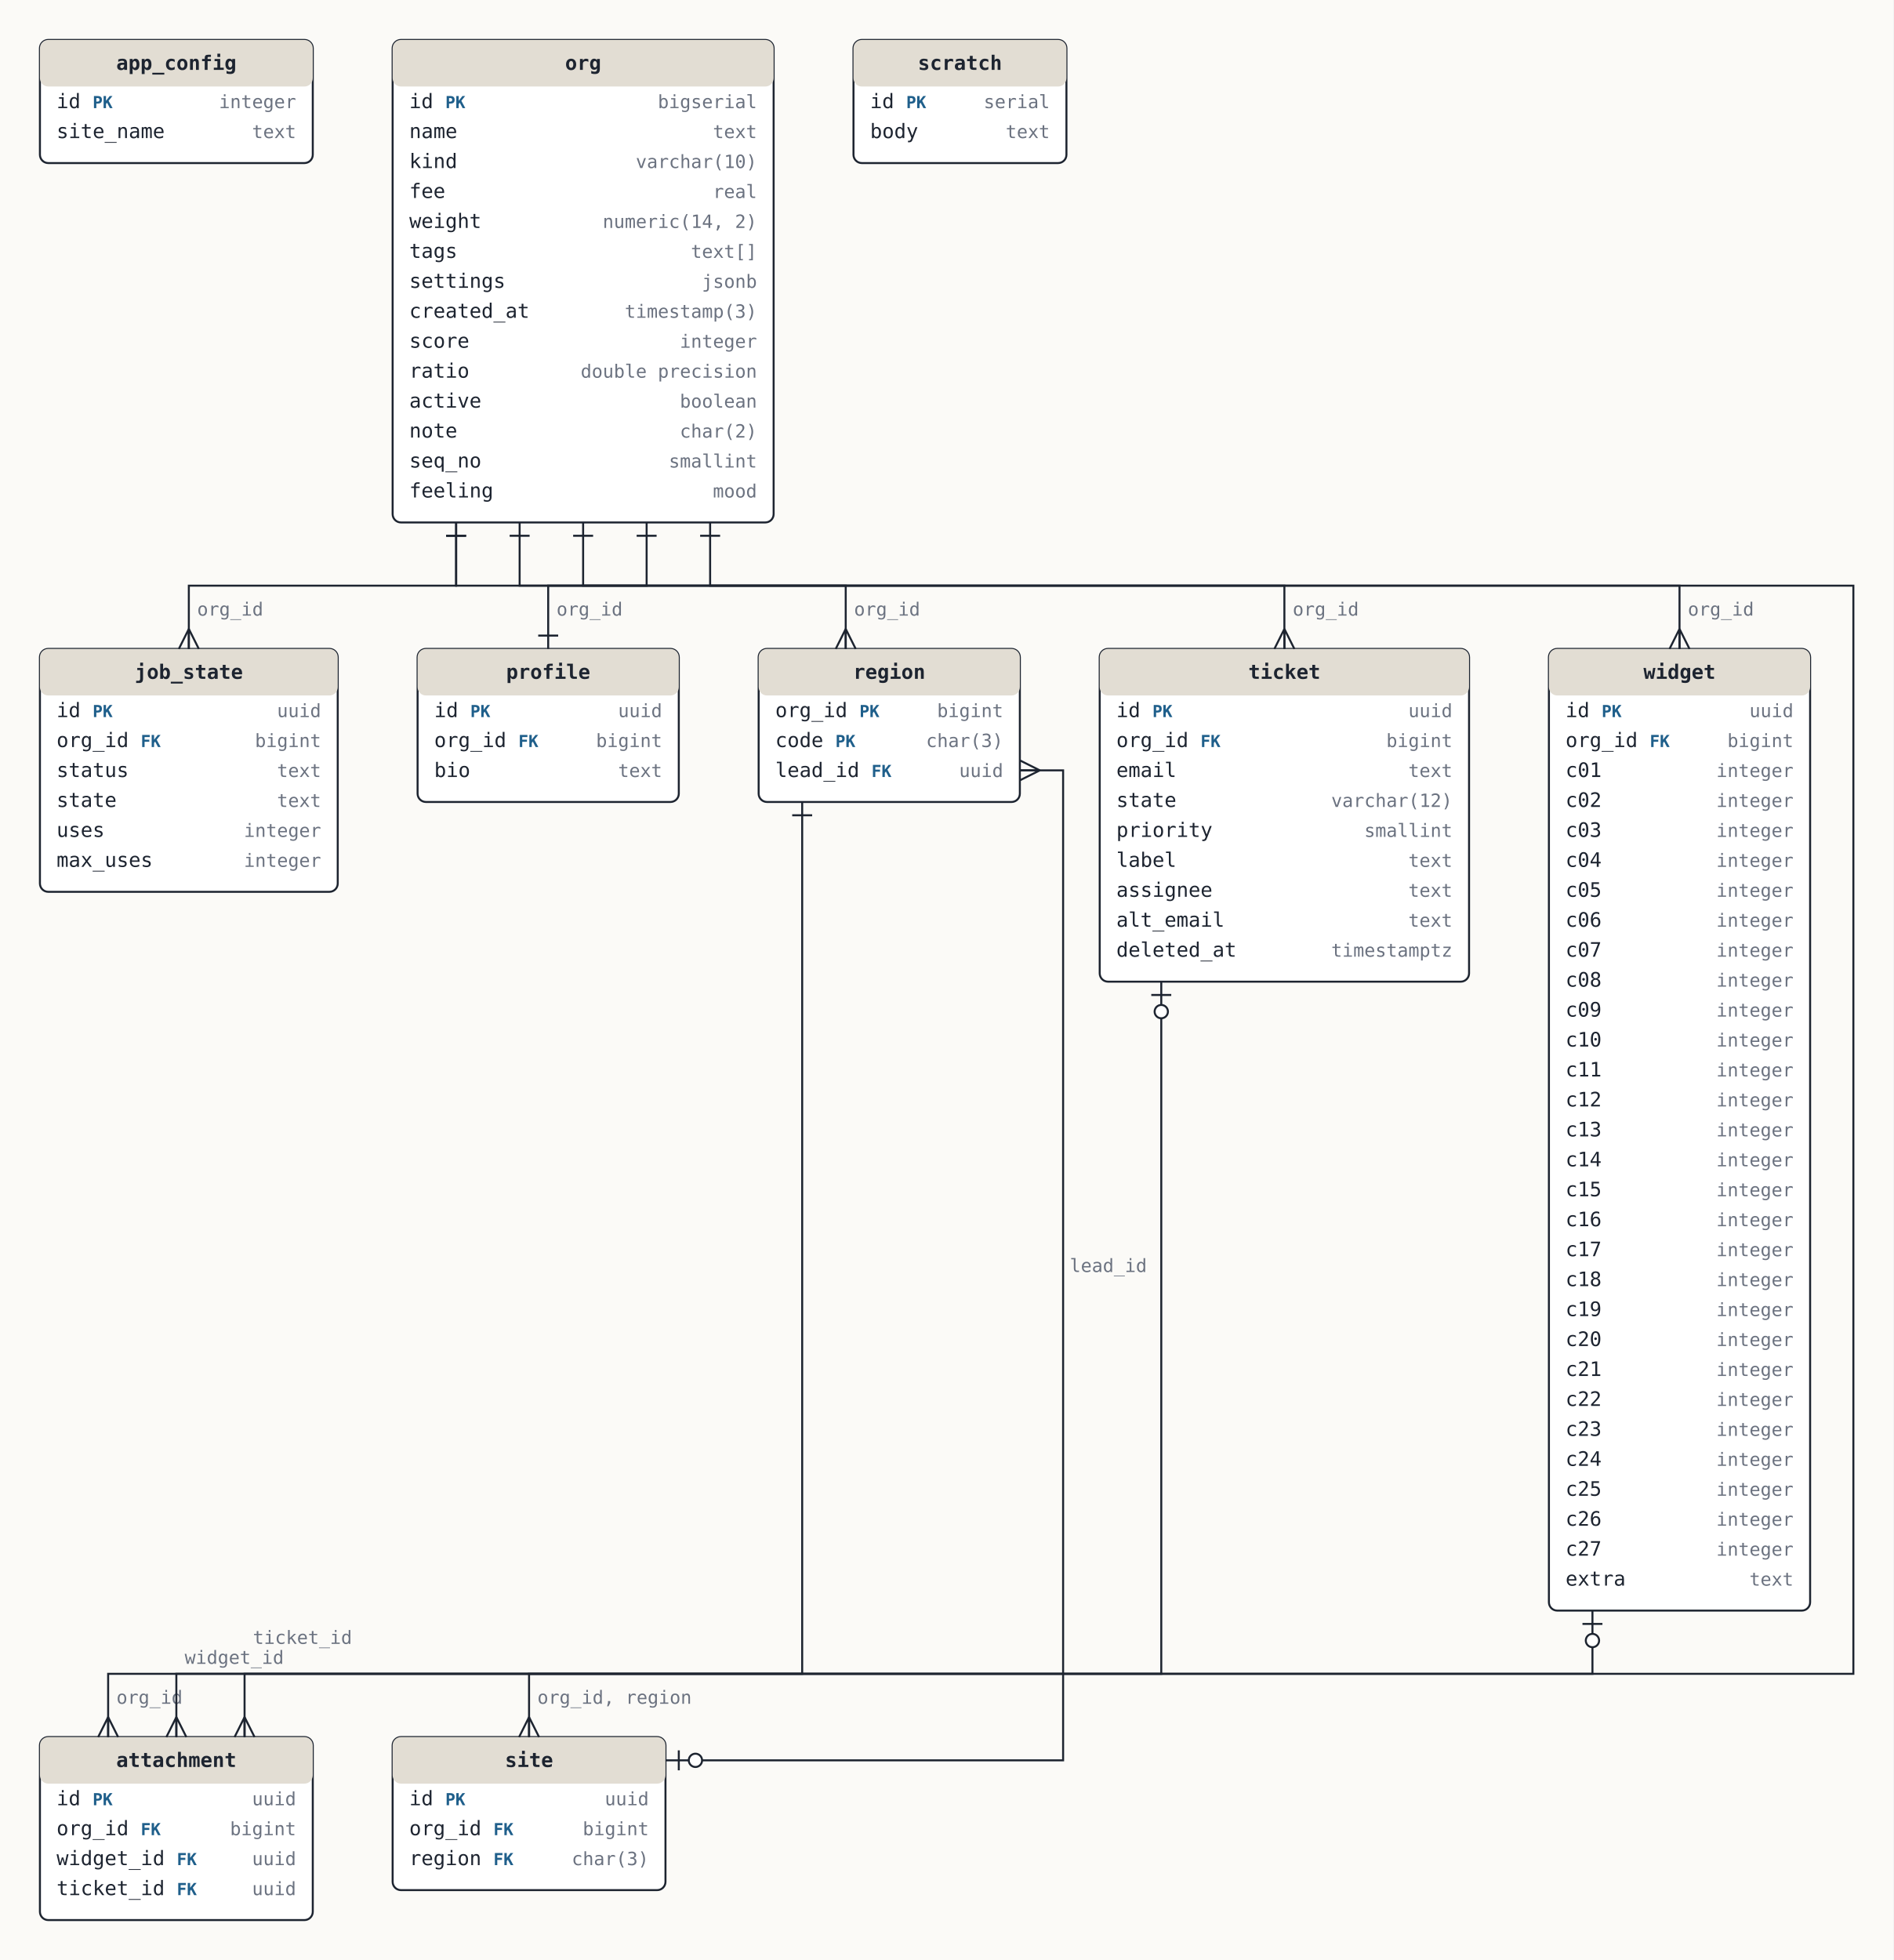
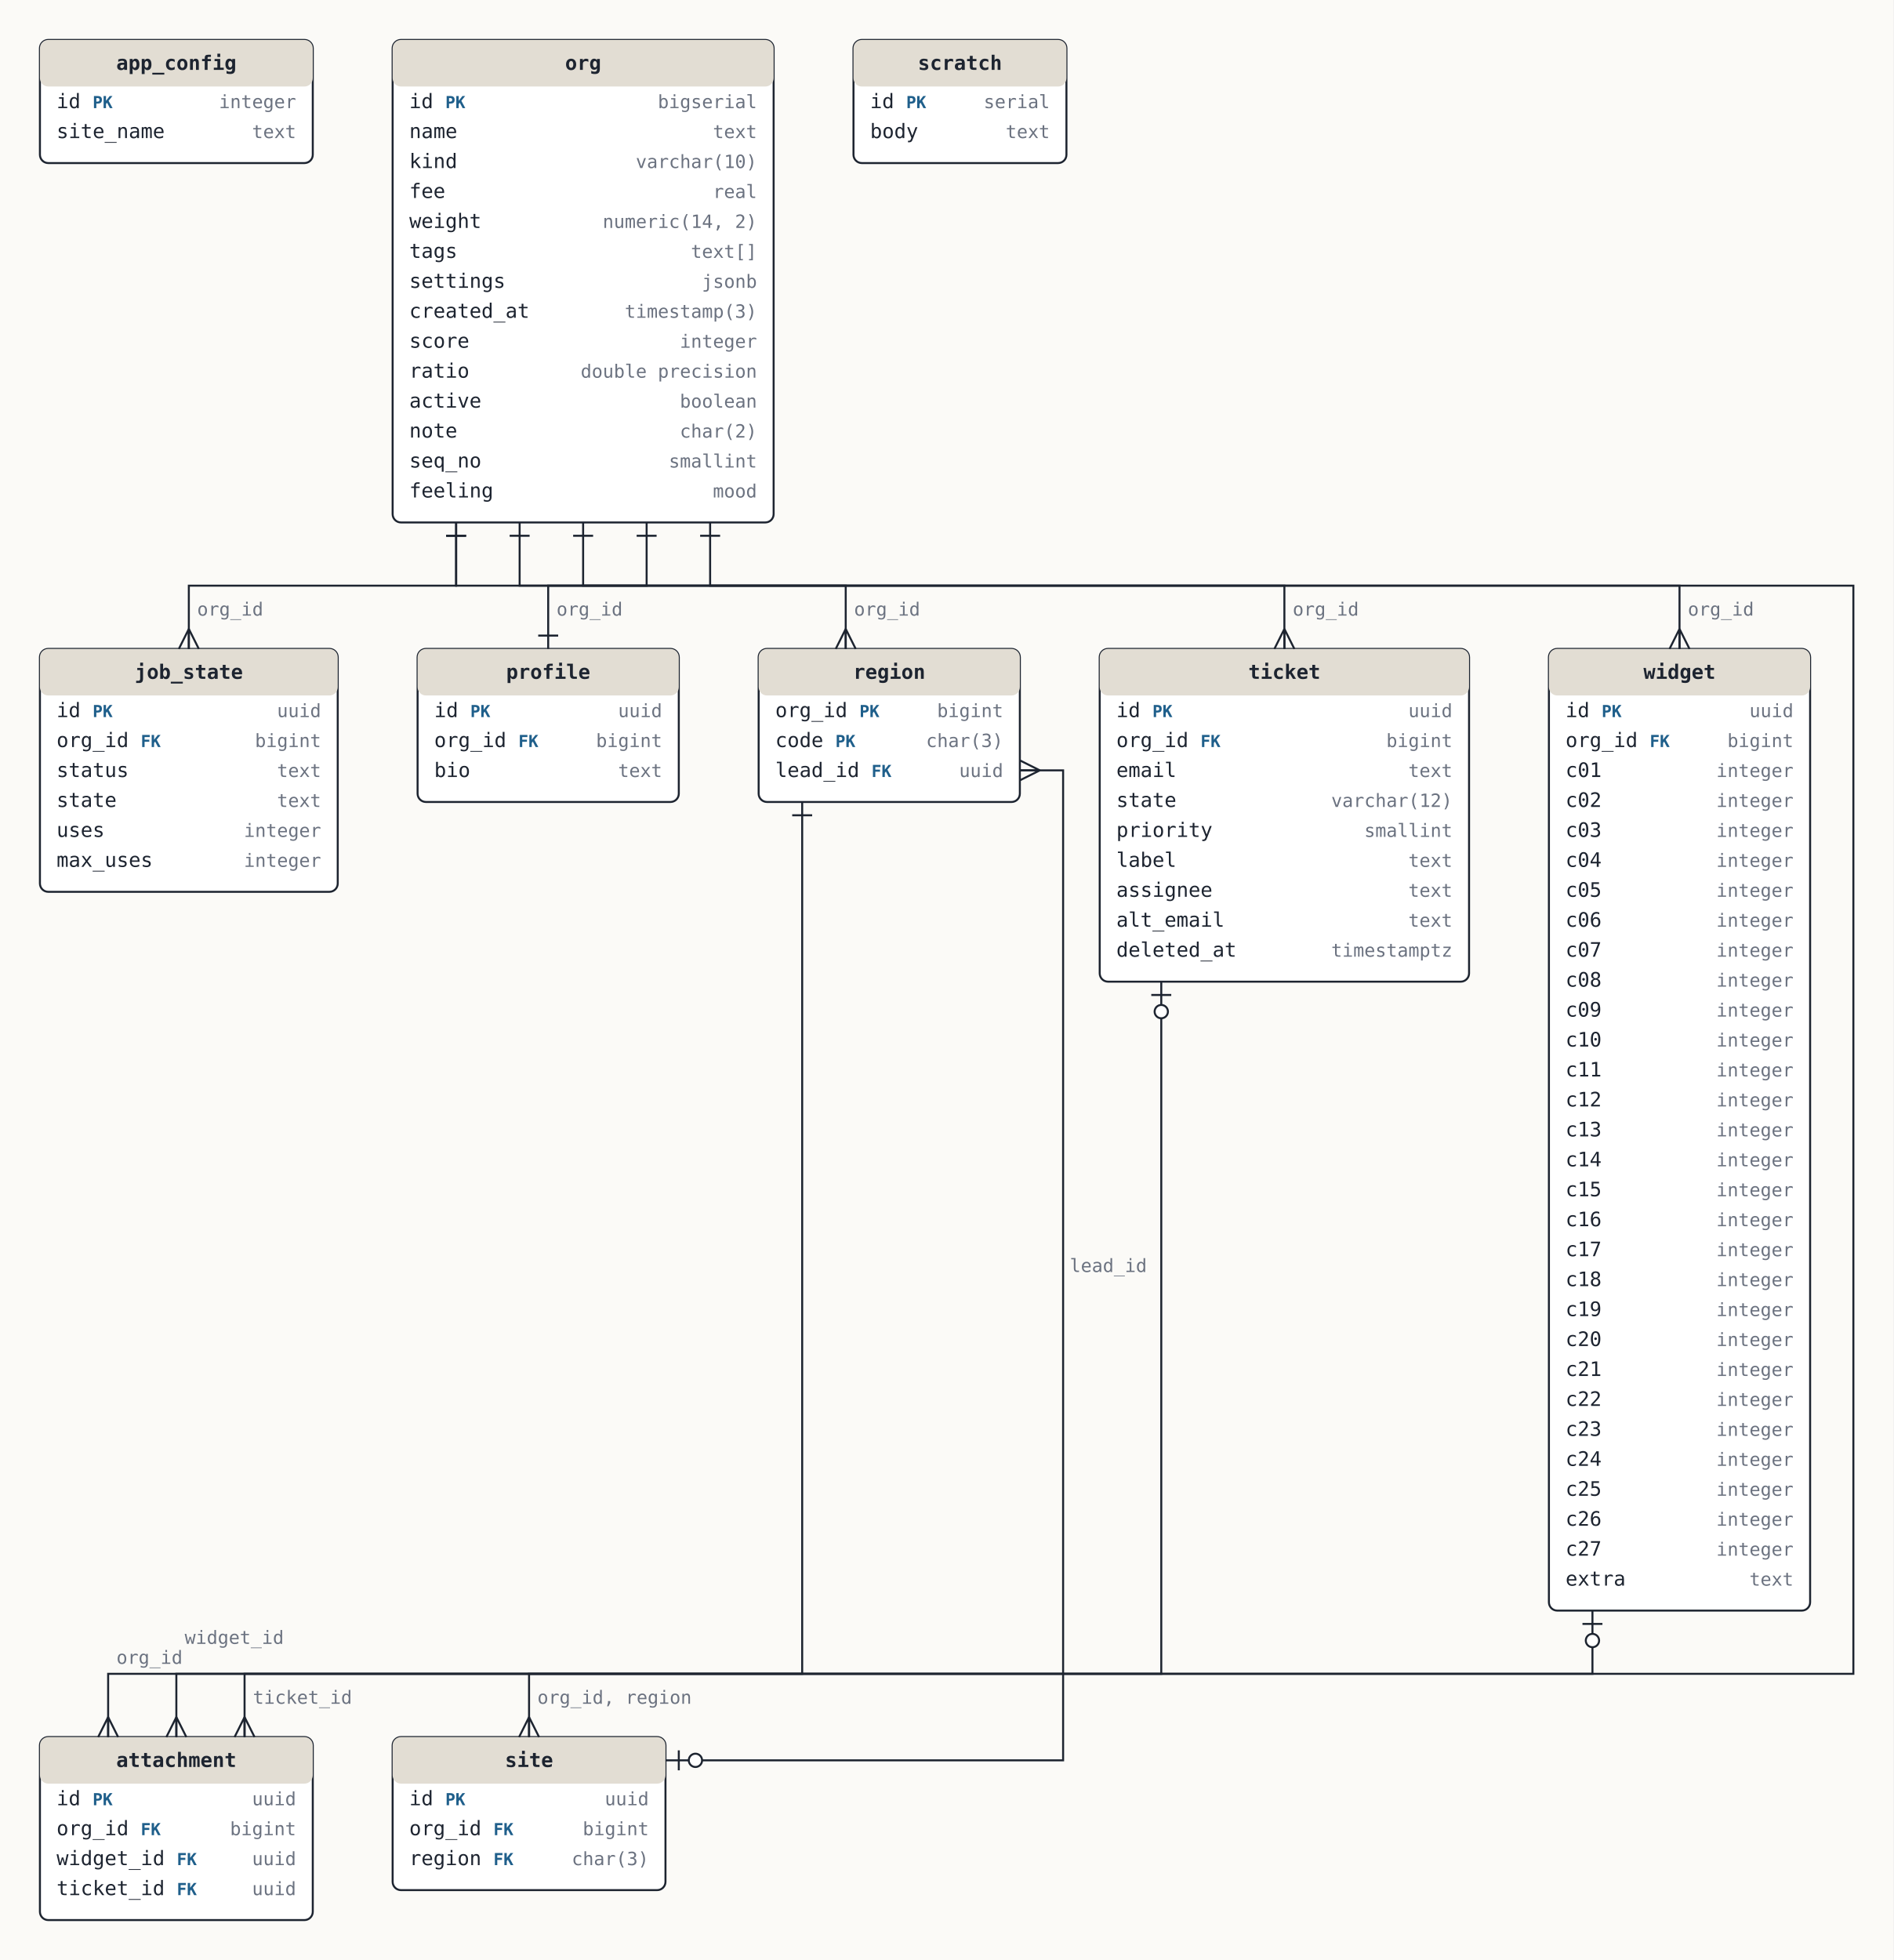
<svg xmlns="http://www.w3.org/2000/svg" class="erd" viewBox="0 0 1138 1178" width="1138" height="1178" role="img" aria-label="Entity-relationship diagram: org, widget, attachment, ticket, profile, region, site, scratch, job_state, app_config">
-   <style>svg{font:12px ui-monospace,SFMono-Regular,Menlo,Consolas,monospace}.bg{fill:#fbfaf7}.bx{fill:#ffffff;stroke:#1d2430;stroke-width:1.2}.hd{fill:#e2ddd3}.stub .bx{stroke:#6b7280;stroke-dasharray:4 3}.stub .hd{fill:none}.ttl{font-weight:700;fill:#1d2430}.col{fill:#1d2430}.typ,.lbl{fill:#6b7280;font-size:11px}.key{fill:#1f5f8b;font-weight:700;font-size:10px}.ln,.end path{fill:none;stroke:#1d2430;stroke-width:1.2}.end circle{fill:#ffffff;stroke:#1d2430;stroke-width:1.2}</style>
+   <style>svg{font:12px ui-monospace,SFMono-Regular,Menlo,Consolas,monospace}.bg{fill:#fbfaf7}.bx{fill:#ffffff;stroke:#1d2430;stroke-width:1.2}.hd{fill:#e2ddd3}.stub .bx{stroke:#6b7280;stroke-dasharray:4 3}.stub .hd{fill:none}.lbl{paint-order:stroke;stroke:#fbfaf7;stroke-width:3}.ttl{font-weight:700;fill:#1d2430}.col{fill:#1d2430}.typ,.lbl{fill:#6b7280;font-size:11px}.key{fill:#1f5f8b;font-weight:700;font-size:10px}.ln,.end path{fill:none;stroke:#1d2430;stroke-width:1.2}.end circle{fill:#ffffff;stroke:#1d2430;stroke-width:1.2}</style>
  <rect class="bg" width="1138" height="1178" />
  <g class="tbl" id="erd-org">
    <rect class="bx" x="236" y="24" width="229" height="290" rx="5" />
    <rect class="hd" x="236" y="24" width="229" height="28" rx="5" />
    <text class="ttl" x="350.5" y="42" text-anchor="middle">org</text>
    <text class="col" x="246" y="65">id <tspan class="key">PK</tspan>
    </text>
    <text class="typ" x="455" y="65" text-anchor="end">bigserial</text>
    <text class="col" x="246" y="83">name</text>
    <text class="typ" x="455" y="83" text-anchor="end">text</text>
    <text class="col" x="246" y="101">kind</text>
    <text class="typ" x="455" y="101" text-anchor="end">varchar(10)</text>
    <text class="col" x="246" y="119">fee</text>
    <text class="typ" x="455" y="119" text-anchor="end">real</text>
    <text class="col" x="246" y="137">weight</text>
    <text class="typ" x="455" y="137" text-anchor="end">numeric(14, 2)</text>
    <text class="col" x="246" y="155">tags</text>
    <text class="typ" x="455" y="155" text-anchor="end">text[]</text>
    <text class="col" x="246" y="173">settings</text>
    <text class="typ" x="455" y="173" text-anchor="end">jsonb</text>
    <text class="col" x="246" y="191">created_at</text>
    <text class="typ" x="455" y="191" text-anchor="end">timestamp(3)</text>
    <text class="col" x="246" y="209">score</text>
    <text class="typ" x="455" y="209" text-anchor="end">integer</text>
    <text class="col" x="246" y="227">ratio</text>
    <text class="typ" x="455" y="227" text-anchor="end">double precision</text>
    <text class="col" x="246" y="245">active</text>
    <text class="typ" x="455" y="245" text-anchor="end">boolean</text>
    <text class="col" x="246" y="263">note</text>
    <text class="typ" x="455" y="263" text-anchor="end">char(2)</text>
    <text class="col" x="246" y="281">seq_no</text>
    <text class="typ" x="455" y="281" text-anchor="end">smallint</text>
    <text class="col" x="246" y="299">feeling</text>
    <text class="typ" x="455" y="299" text-anchor="end">mood</text>
  </g>
  <g class="tbl" id="erd-widget">
    <rect class="bx" x="931" y="390" width="157" height="578" rx="5" />
    <rect class="hd" x="931" y="390" width="157" height="28" rx="5" />
    <text class="ttl" x="1009.5" y="408" text-anchor="middle">widget</text>
    <text class="col" x="941" y="431">id <tspan class="key">PK</tspan>
    </text>
    <text class="typ" x="1078" y="431" text-anchor="end">uuid</text>
    <text class="col" x="941" y="449">org_id <tspan class="key">FK</tspan>
    </text>
    <text class="typ" x="1078" y="449" text-anchor="end">bigint</text>
    <text class="col" x="941" y="467">c01</text>
    <text class="typ" x="1078" y="467" text-anchor="end">integer</text>
    <text class="col" x="941" y="485">c02</text>
    <text class="typ" x="1078" y="485" text-anchor="end">integer</text>
    <text class="col" x="941" y="503">c03</text>
    <text class="typ" x="1078" y="503" text-anchor="end">integer</text>
    <text class="col" x="941" y="521">c04</text>
    <text class="typ" x="1078" y="521" text-anchor="end">integer</text>
    <text class="col" x="941" y="539">c05</text>
    <text class="typ" x="1078" y="539" text-anchor="end">integer</text>
    <text class="col" x="941" y="557">c06</text>
    <text class="typ" x="1078" y="557" text-anchor="end">integer</text>
    <text class="col" x="941" y="575">c07</text>
    <text class="typ" x="1078" y="575" text-anchor="end">integer</text>
    <text class="col" x="941" y="593">c08</text>
    <text class="typ" x="1078" y="593" text-anchor="end">integer</text>
    <text class="col" x="941" y="611">c09</text>
    <text class="typ" x="1078" y="611" text-anchor="end">integer</text>
    <text class="col" x="941" y="629">c10</text>
    <text class="typ" x="1078" y="629" text-anchor="end">integer</text>
    <text class="col" x="941" y="647">c11</text>
    <text class="typ" x="1078" y="647" text-anchor="end">integer</text>
    <text class="col" x="941" y="665">c12</text>
    <text class="typ" x="1078" y="665" text-anchor="end">integer</text>
    <text class="col" x="941" y="683">c13</text>
    <text class="typ" x="1078" y="683" text-anchor="end">integer</text>
    <text class="col" x="941" y="701">c14</text>
    <text class="typ" x="1078" y="701" text-anchor="end">integer</text>
    <text class="col" x="941" y="719">c15</text>
    <text class="typ" x="1078" y="719" text-anchor="end">integer</text>
    <text class="col" x="941" y="737">c16</text>
    <text class="typ" x="1078" y="737" text-anchor="end">integer</text>
    <text class="col" x="941" y="755">c17</text>
    <text class="typ" x="1078" y="755" text-anchor="end">integer</text>
    <text class="col" x="941" y="773">c18</text>
    <text class="typ" x="1078" y="773" text-anchor="end">integer</text>
    <text class="col" x="941" y="791">c19</text>
    <text class="typ" x="1078" y="791" text-anchor="end">integer</text>
    <text class="col" x="941" y="809">c20</text>
    <text class="typ" x="1078" y="809" text-anchor="end">integer</text>
    <text class="col" x="941" y="827">c21</text>
    <text class="typ" x="1078" y="827" text-anchor="end">integer</text>
    <text class="col" x="941" y="845">c22</text>
    <text class="typ" x="1078" y="845" text-anchor="end">integer</text>
    <text class="col" x="941" y="863">c23</text>
    <text class="typ" x="1078" y="863" text-anchor="end">integer</text>
    <text class="col" x="941" y="881">c24</text>
    <text class="typ" x="1078" y="881" text-anchor="end">integer</text>
    <text class="col" x="941" y="899">c25</text>
    <text class="typ" x="1078" y="899" text-anchor="end">integer</text>
    <text class="col" x="941" y="917">c26</text>
    <text class="typ" x="1078" y="917" text-anchor="end">integer</text>
    <text class="col" x="941" y="935">c27</text>
    <text class="typ" x="1078" y="935" text-anchor="end">integer</text>
    <text class="col" x="941" y="953">extra</text>
    <text class="typ" x="1078" y="953" text-anchor="end">text</text>
  </g>
  <g class="tbl" id="erd-attachment">
    <rect class="bx" x="24" y="1044" width="164" height="110" rx="5" />
    <rect class="hd" x="24" y="1044" width="164" height="28" rx="5" />
    <text class="ttl" x="106" y="1062" text-anchor="middle">attachment</text>
    <text class="col" x="34" y="1085">id <tspan class="key">PK</tspan>
    </text>
    <text class="typ" x="178" y="1085" text-anchor="end">uuid</text>
    <text class="col" x="34" y="1103">org_id <tspan class="key">FK</tspan>
    </text>
    <text class="typ" x="178" y="1103" text-anchor="end">bigint</text>
    <text class="col" x="34" y="1121">widget_id <tspan class="key">FK</tspan>
    </text>
    <text class="typ" x="178" y="1121" text-anchor="end">uuid</text>
    <text class="col" x="34" y="1139">ticket_id <tspan class="key">FK</tspan>
    </text>
    <text class="typ" x="178" y="1139" text-anchor="end">uuid</text>
  </g>
  <g class="tbl" id="erd-ticket">
    <rect class="bx" x="661" y="390" width="222" height="200" rx="5" />
    <rect class="hd" x="661" y="390" width="222" height="28" rx="5" />
    <text class="ttl" x="772" y="408" text-anchor="middle">ticket</text>
    <text class="col" x="671" y="431">id <tspan class="key">PK</tspan>
    </text>
    <text class="typ" x="873" y="431" text-anchor="end">uuid</text>
    <text class="col" x="671" y="449">org_id <tspan class="key">FK</tspan>
    </text>
    <text class="typ" x="873" y="449" text-anchor="end">bigint</text>
    <text class="col" x="671" y="467">email</text>
    <text class="typ" x="873" y="467" text-anchor="end">text</text>
    <text class="col" x="671" y="485">state</text>
    <text class="typ" x="873" y="485" text-anchor="end">varchar(12)</text>
    <text class="col" x="671" y="503">priority</text>
    <text class="typ" x="873" y="503" text-anchor="end">smallint</text>
    <text class="col" x="671" y="521">label</text>
    <text class="typ" x="873" y="521" text-anchor="end">text</text>
    <text class="col" x="671" y="539">assignee</text>
    <text class="typ" x="873" y="539" text-anchor="end">text</text>
    <text class="col" x="671" y="557">alt_email</text>
    <text class="typ" x="873" y="557" text-anchor="end">text</text>
    <text class="col" x="671" y="575">deleted_at</text>
    <text class="typ" x="873" y="575" text-anchor="end">timestamptz</text>
  </g>
  <g class="tbl" id="erd-profile">
    <rect class="bx" x="251" y="390" width="157" height="92" rx="5" />
    <rect class="hd" x="251" y="390" width="157" height="28" rx="5" />
    <text class="ttl" x="329.5" y="408" text-anchor="middle">profile</text>
    <text class="col" x="261" y="431">id <tspan class="key">PK</tspan>
    </text>
    <text class="typ" x="398" y="431" text-anchor="end">uuid</text>
    <text class="col" x="261" y="449">org_id <tspan class="key">FK</tspan>
    </text>
    <text class="typ" x="398" y="449" text-anchor="end">bigint</text>
    <text class="col" x="261" y="467">bio</text>
    <text class="typ" x="398" y="467" text-anchor="end">text</text>
  </g>
  <g class="tbl" id="erd-region">
    <rect class="bx" x="456" y="390" width="157" height="92" rx="5" />
    <rect class="hd" x="456" y="390" width="157" height="28" rx="5" />
    <text class="ttl" x="534.5" y="408" text-anchor="middle">region</text>
    <text class="col" x="466" y="431">org_id <tspan class="key">PK</tspan>
    </text>
    <text class="typ" x="603" y="431" text-anchor="end">bigint</text>
    <text class="col" x="466" y="449">code <tspan class="key">PK</tspan>
    </text>
    <text class="typ" x="603" y="449" text-anchor="end">char(3)</text>
    <text class="col" x="466" y="467">lead_id <tspan class="key">FK</tspan>
    </text>
    <text class="typ" x="603" y="467" text-anchor="end">uuid</text>
  </g>
  <g class="tbl" id="erd-site">
    <rect class="bx" x="236" y="1044" width="164" height="92" rx="5" />
    <rect class="hd" x="236" y="1044" width="164" height="28" rx="5" />
    <text class="ttl" x="318" y="1062" text-anchor="middle">site</text>
    <text class="col" x="246" y="1085">id <tspan class="key">PK</tspan>
    </text>
    <text class="typ" x="390" y="1085" text-anchor="end">uuid</text>
    <text class="col" x="246" y="1103">org_id <tspan class="key">FK</tspan>
    </text>
    <text class="typ" x="390" y="1103" text-anchor="end">bigint</text>
    <text class="col" x="246" y="1121">region <tspan class="key">FK</tspan>
    </text>
    <text class="typ" x="390" y="1121" text-anchor="end">char(3)</text>
  </g>
  <g class="tbl" id="erd-scratch">
    <rect class="bx" x="513" y="24" width="128" height="74" rx="5" />
    <rect class="hd" x="513" y="24" width="128" height="28" rx="5" />
    <text class="ttl" x="577" y="42" text-anchor="middle">scratch</text>
    <text class="col" x="523" y="65">id <tspan class="key">PK</tspan>
    </text>
    <text class="typ" x="631" y="65" text-anchor="end">serial</text>
    <text class="col" x="523" y="83">body</text>
    <text class="typ" x="631" y="83" text-anchor="end">text</text>
  </g>
  <g class="tbl" id="erd-job_state">
    <rect class="bx" x="24" y="390" width="179" height="146" rx="5" />
    <rect class="hd" x="24" y="390" width="179" height="28" rx="5" />
    <text class="ttl" x="113.5" y="408" text-anchor="middle">job_state</text>
    <text class="col" x="34" y="431">id <tspan class="key">PK</tspan>
    </text>
    <text class="typ" x="193" y="431" text-anchor="end">uuid</text>
    <text class="col" x="34" y="449">org_id <tspan class="key">FK</tspan>
    </text>
    <text class="typ" x="193" y="449" text-anchor="end">bigint</text>
    <text class="col" x="34" y="467">status</text>
    <text class="typ" x="193" y="467" text-anchor="end">text</text>
    <text class="col" x="34" y="485">state</text>
    <text class="typ" x="193" y="485" text-anchor="end">text</text>
    <text class="col" x="34" y="503">uses</text>
    <text class="typ" x="193" y="503" text-anchor="end">integer</text>
    <text class="col" x="34" y="521">max_uses</text>
    <text class="typ" x="193" y="521" text-anchor="end">integer</text>
  </g>
  <g class="tbl" id="erd-app_config">
    <rect class="bx" x="24" y="24" width="164" height="74" rx="5" />
    <rect class="hd" x="24" y="24" width="164" height="28" rx="5" />
    <text class="ttl" x="106" y="42" text-anchor="middle">app_config</text>
    <text class="col" x="34" y="65">id <tspan class="key">PK</tspan>
    </text>
    <text class="typ" x="178" y="65" text-anchor="end">integer</text>
    <text class="col" x="34" y="83">site_name</text>
    <text class="typ" x="178" y="83" text-anchor="end">text</text>
  </g>
  <g class="edge" data-fk="widget.org_id" data-ends="one many">
    <path class="ln" d="M1009.5,390 V352 H274.167 V314" />
    <g class="end c-many" transform="translate(1009.5,390) rotate(-90)">
      <path d="M0,-6 L12,0 M0,0 L12,0 M0,6 L12,0" />
    </g>
    <g class="end p-one" transform="translate(274.1667,314) rotate(90)">
      <path d="M8,-6 L8,6" />
    </g>
-     <text class="lbl" x="1014.5" y="370">org_id</text>
  </g>
  <g class="edge" data-fk="attachment.org_id" data-ends="one many">
    <path class="ln" d="M65,1044 V1006 H1114 V352 H312.333 V314" />
    <g class="end c-many" transform="translate(65,1044) rotate(-90)">
      <path d="M0,-6 L12,0 M0,0 L12,0 M0,6 L12,0" />
    </g>
    <g class="end p-one" transform="translate(312.3333,314) rotate(90)">
      <path d="M8,-6 L8,6" />
    </g>
-     <text class="lbl" x="70" y="1024">org_id</text>
  </g>
  <g class="edge" data-fk="attachment.widget_id" data-ends="zero-one many">
    <path class="ln" d="M106,1044 V1006 H957.167 V968" />
    <g class="end c-many" transform="translate(106,1044) rotate(-90)">
      <path d="M0,-6 L12,0 M0,0 L12,0 M0,6 L12,0" />
    </g>
    <g class="end p-zero-one" transform="translate(957.1667,968) rotate(90)">
      <path d="M8,-6 L8,6" />
      <circle cx="18" cy="0" r="4" />
    </g>
-     <text class="lbl" x="111" y="1000">widget_id</text>
  </g>
  <g class="edge" data-fk="attachment.ticket_id" data-ends="zero-one many">
    <path class="ln" d="M147,1044 V1006 H698 V590" />
    <g class="end c-many" transform="translate(147,1044) rotate(-90)">
      <path d="M0,-6 L12,0 M0,0 L12,0 M0,6 L12,0" />
    </g>
    <g class="end p-zero-one" transform="translate(698,590) rotate(90)">
      <path d="M8,-6 L8,6" />
      <circle cx="18" cy="0" r="4" />
    </g>
-     <text class="lbl" x="152" y="988">ticket_id</text>
  </g>
  <g class="edge" data-fk="ticket.org_id" data-ends="one many">
    <path class="ln" d="M772,390 V352 H350.5 V314" />
    <g class="end c-many" transform="translate(772,390) rotate(-90)">
      <path d="M0,-6 L12,0 M0,0 L12,0 M0,6 L12,0" />
    </g>
    <g class="end p-one" transform="translate(350.5,314) rotate(90)">
      <path d="M8,-6 L8,6" />
    </g>
-     <text class="lbl" x="777" y="370">org_id</text>
  </g>
  <g class="edge" data-fk="profile.org_id" data-ends="one one">
    <path class="ln" d="M329.5,390 V352 H388.667 V314" />
    <g class="end c-one" transform="translate(329.5,390) rotate(-90)">
      <path d="M8,-6 L8,6" />
    </g>
    <g class="end p-one" transform="translate(388.6667,314) rotate(90)">
      <path d="M8,-6 L8,6" />
    </g>
-     <text class="lbl" x="334.5" y="370">org_id</text>
  </g>
  <g class="edge" data-fk="region.org_id" data-ends="one many">
    <path class="ln" d="M508.333,390 V352 H426.833 V314" />
    <g class="end c-many" transform="translate(508.3333,390) rotate(-90)">
      <path d="M0,-6 L12,0 M0,0 L12,0 M0,6 L12,0" />
    </g>
    <g class="end p-one" transform="translate(426.8333,314) rotate(90)">
      <path d="M8,-6 L8,6" />
    </g>
-     <text class="lbl" x="513.333" y="370">org_id</text>
  </g>
  <g class="edge" data-fk="region.lead_id" data-ends="zero-one many">
    <path class="ln" d="M613,463 H639 V1058 H400" />
    <g class="end c-many" transform="translate(613,463) rotate(0)">
      <path d="M0,-6 L12,0 M0,0 L12,0 M0,6 L12,0" />
    </g>
    <g class="end p-zero-one" transform="translate(400,1058) rotate(0)">
      <path d="M8,-6 L8,6" />
      <circle cx="18" cy="0" r="4" />
    </g>
    <text class="lbl" x="643" y="764.5">lead_id</text>
  </g>
  <g class="edge" data-fk="site.org_id, region" data-ends="one many">
    <path class="ln" d="M318,1044 V1006 H482.167 V482" />
    <g class="end c-many" transform="translate(318,1044) rotate(-90)">
      <path d="M0,-6 L12,0 M0,0 L12,0 M0,6 L12,0" />
    </g>
    <g class="end p-one" transform="translate(482.1667,482) rotate(90)">
      <path d="M8,-6 L8,6" />
    </g>
-     <text class="lbl" x="323" y="1024">org_id, region</text>
  </g>
  <g class="edge" data-fk="job_state.org_id" data-ends="one many">
    <path class="ln" d="M113.5,390 V352 H274.167 V314" />
    <g class="end c-many" transform="translate(113.5,390) rotate(-90)">
      <path d="M0,-6 L12,0 M0,0 L12,0 M0,6 L12,0" />
    </g>
    <g class="end p-one" transform="translate(274.1667,314) rotate(90)">
      <path d="M8,-6 L8,6" />
    </g>
+   </g>
+   <g class="lbls">
    <text class="lbl" x="118.5" y="370">org_id</text>
+     <text class="lbl" x="334.5" y="370">org_id</text>
+     <text class="lbl" x="513.333" y="370">org_id</text>
+     <text class="lbl" x="777" y="370">org_id</text>
+     <text class="lbl" x="1014.5" y="370">org_id</text>
+     <text class="lbl" x="70" y="1000">org_id</text>
+     <text class="lbl" x="111" y="988">widget_id</text>
+     <text class="lbl" x="152" y="1024">ticket_id</text>
+     <text class="lbl" x="323" y="1024">org_id, region</text>
  </g>
</svg>
